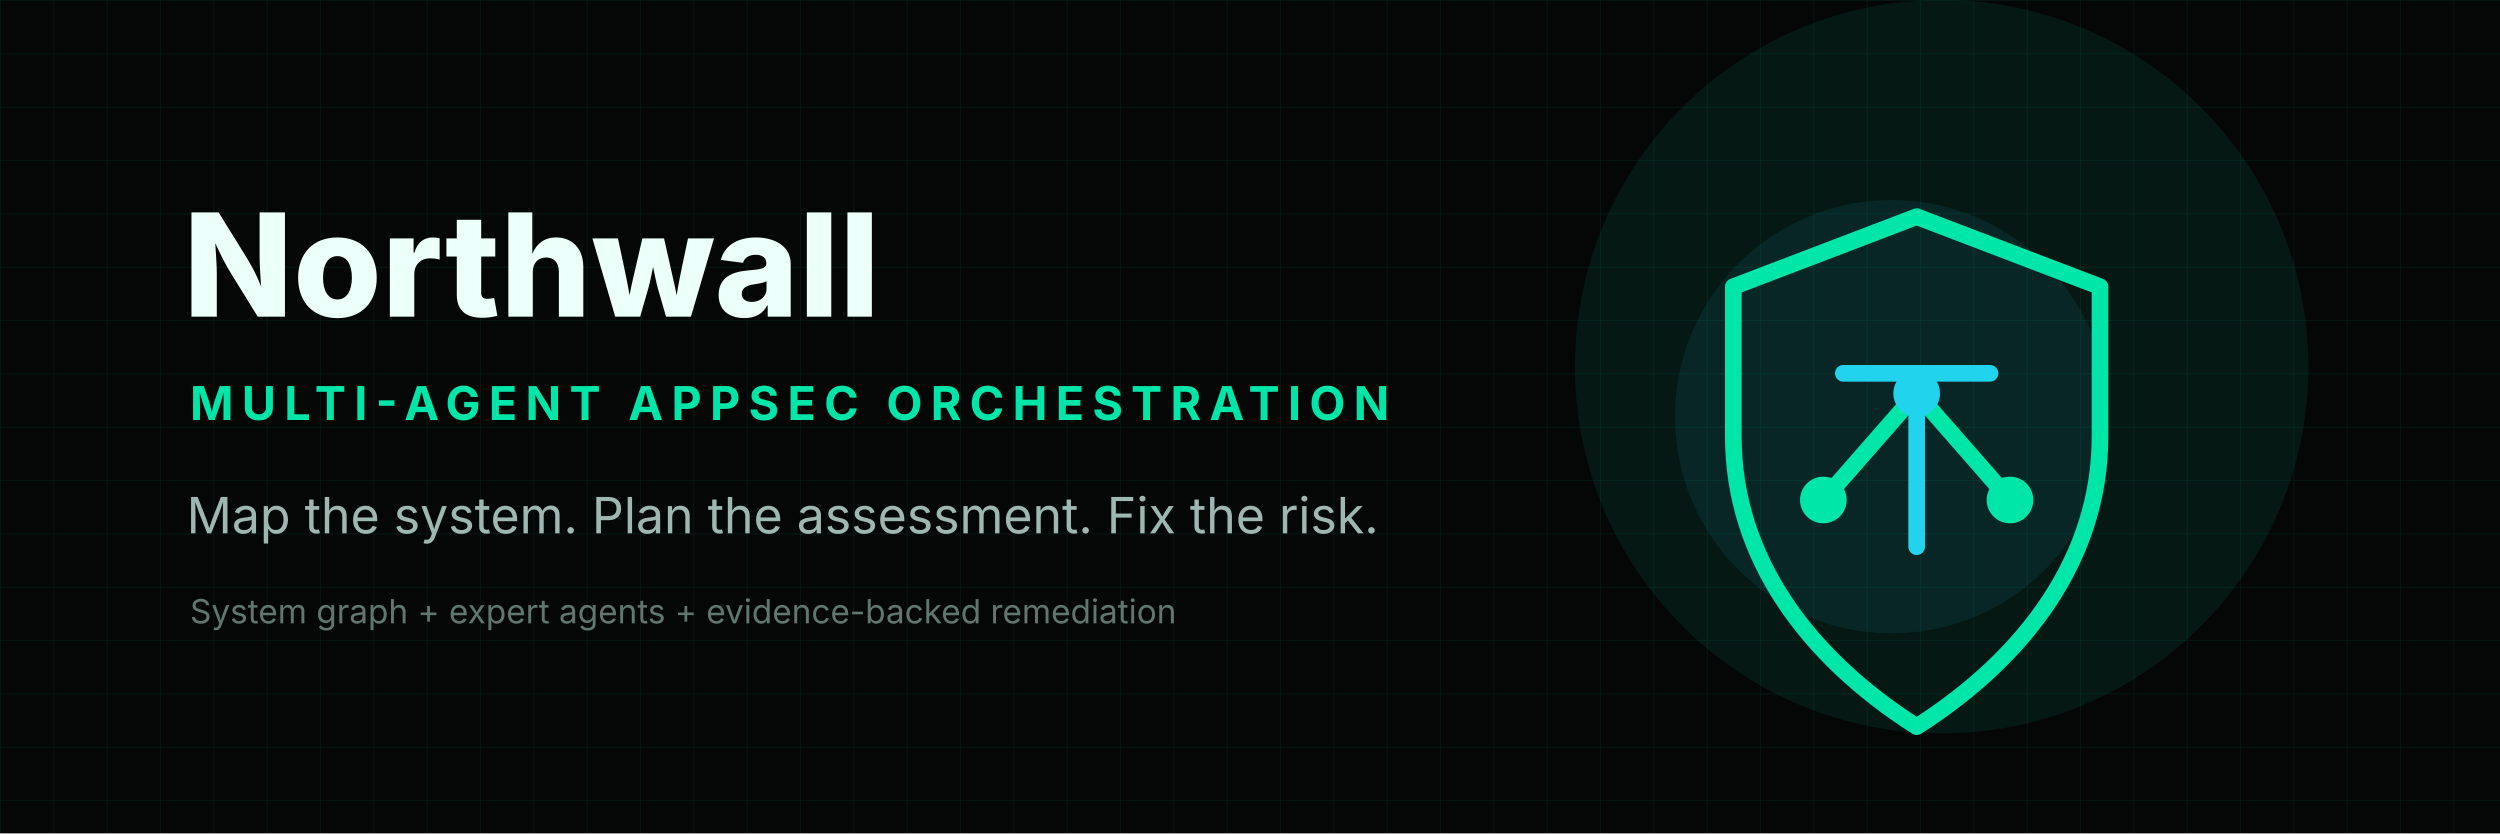
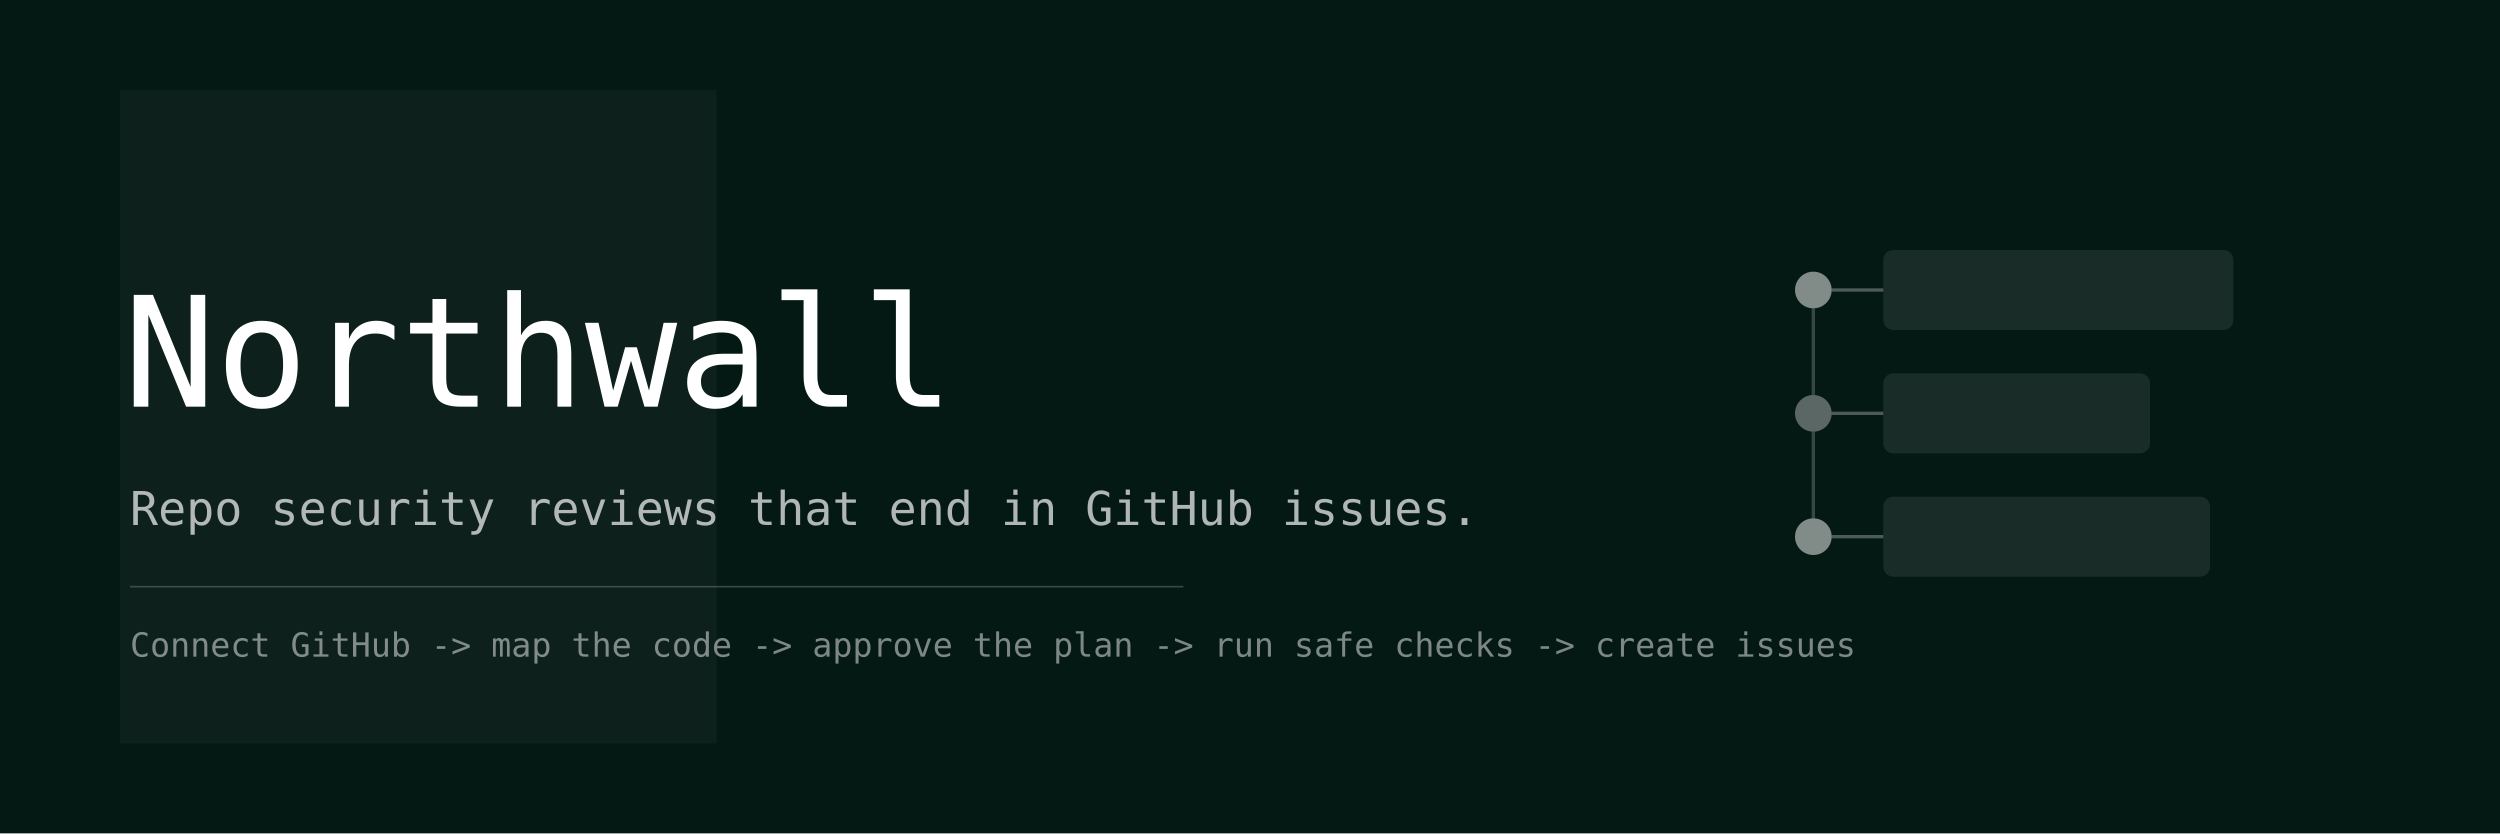
<svg xmlns="http://www.w3.org/2000/svg" width="1500" height="500" viewBox="0 0 1500 500" fill="none">
-   <rect width="1500" height="500" fill="#050707" />
-   <path d="M0 0h1500v500H0z" fill="url(#grid)" />
-   <circle cx="1165" cy="220" r="220" fill="#00E5A8" fill-opacity="0.08" />
-   <circle cx="1135" cy="250" r="130" fill="#22D3EE" fill-opacity="0.08" />
-   <g transform="translate(1040 130)">
-     <path d="M110 0l110 42v90c0 72-44 132-110 174C44 264 0 204 0 132V42L110 0z" stroke="#00E5A8" stroke-width="10" stroke-linejoin="round" />
-     <path d="M54 170l56-64 56 64" stroke="#00E5A8" stroke-width="10" stroke-linecap="round" stroke-linejoin="round" />
-     <path d="M66 94h88M110 106v92" stroke="#22D3EE" stroke-width="10" stroke-linecap="round" />
-     <circle cx="54" cy="170" r="14" fill="#00E5A8" />
-     <circle cx="110" cy="106" r="14" fill="#22D3EE" />
-     <circle cx="166" cy="170" r="14" fill="#00E5A8" />
+   <rect width="1500" height="500" fill="#051914" />
+   <rect x="72" y="54" width="358" height="392" fill="#FFFFFF" fill-opacity="0.035" />
+   <text x="74" y="244" fill="#FFFFFF" font-family="'Google Sans Code', 'IBM Plex Mono', monospace" font-size="92" font-weight="500" letter-spacing="0">Northwall</text>
+   <text x="78" y="315" fill="#FFFFFF" fill-opacity="0.68" font-family="'Google Sans Code', 'IBM Plex Mono', monospace" font-size="28" font-weight="400" letter-spacing="0">Repo security reviews that end in GitHub issues.</text>
+   <line x1="78" y1="352" x2="710" y2="352" stroke="#FFFFFF" stroke-opacity="0.2" />
+   <text x="78" y="394" fill="#FFFFFF" fill-opacity="0.48" font-family="'Google Sans Code', 'IBM Plex Mono', monospace" font-size="20" font-weight="400" letter-spacing="0">Connect GitHub -&gt; map the code -&gt; approve the plan -&gt; run safe checks -&gt; create issues</text>
+   <g transform="translate(1130 150)" opacity="0.9">
+     <rect x="0" y="0" width="210" height="48" rx="6" fill="#FFFFFF" fill-opacity="0.09" />
+     <rect x="0" y="74" width="160" height="48" rx="6" fill="#FFFFFF" fill-opacity="0.09" />
+     <rect x="0" y="148" width="196" height="48" rx="6" fill="#FFFFFF" fill-opacity="0.09" />
+     <circle cx="-42" cy="24" r="11" fill="#FFFFFF" fill-opacity="0.55" />
+     <circle cx="-42" cy="98" r="11" fill="#FFFFFF" fill-opacity="0.38" />
+     <circle cx="-42" cy="172" r="11" fill="#FFFFFF" fill-opacity="0.55" />
+     <path d="M-31 24H0M-31 98H0M-31 172H0" stroke="#FFFFFF" stroke-opacity="0.32" stroke-width="2" />
+     <path d="M-42 35V87M-42 109V161" stroke="#FFFFFF" stroke-opacity="0.22" stroke-width="2" />
  </g>
-   <text x="110" y="190" fill="#ECFFF8" font-family="Inter, Arial, sans-serif" font-size="86" font-weight="800">Northwall</text>
-   <text x="114" y="252" fill="#00E5A8" font-family="Inter, Arial, sans-serif" font-size="28" font-weight="700" letter-spacing="5">MULTI-AGENT APPSEC ORCHESTRATION</text>
-   <text x="112" y="320" fill="#9EB7B0" font-family="Inter, Arial, sans-serif" font-size="30">Map the system. Plan the assessment. Fix the risk.</text>
-   <text x="114" y="374" fill="#60766F" font-family="Inter, Arial, sans-serif" font-size="20">System graph + expert agents + evidence-backed remediation</text>
-   <defs>
-     <pattern id="grid" width="32" height="32" patternUnits="userSpaceOnUse">
-       <path d="M32 0H0v32" stroke="#00E5A8" stroke-opacity="0.08" />
-     </pattern>
-   </defs>
</svg>
